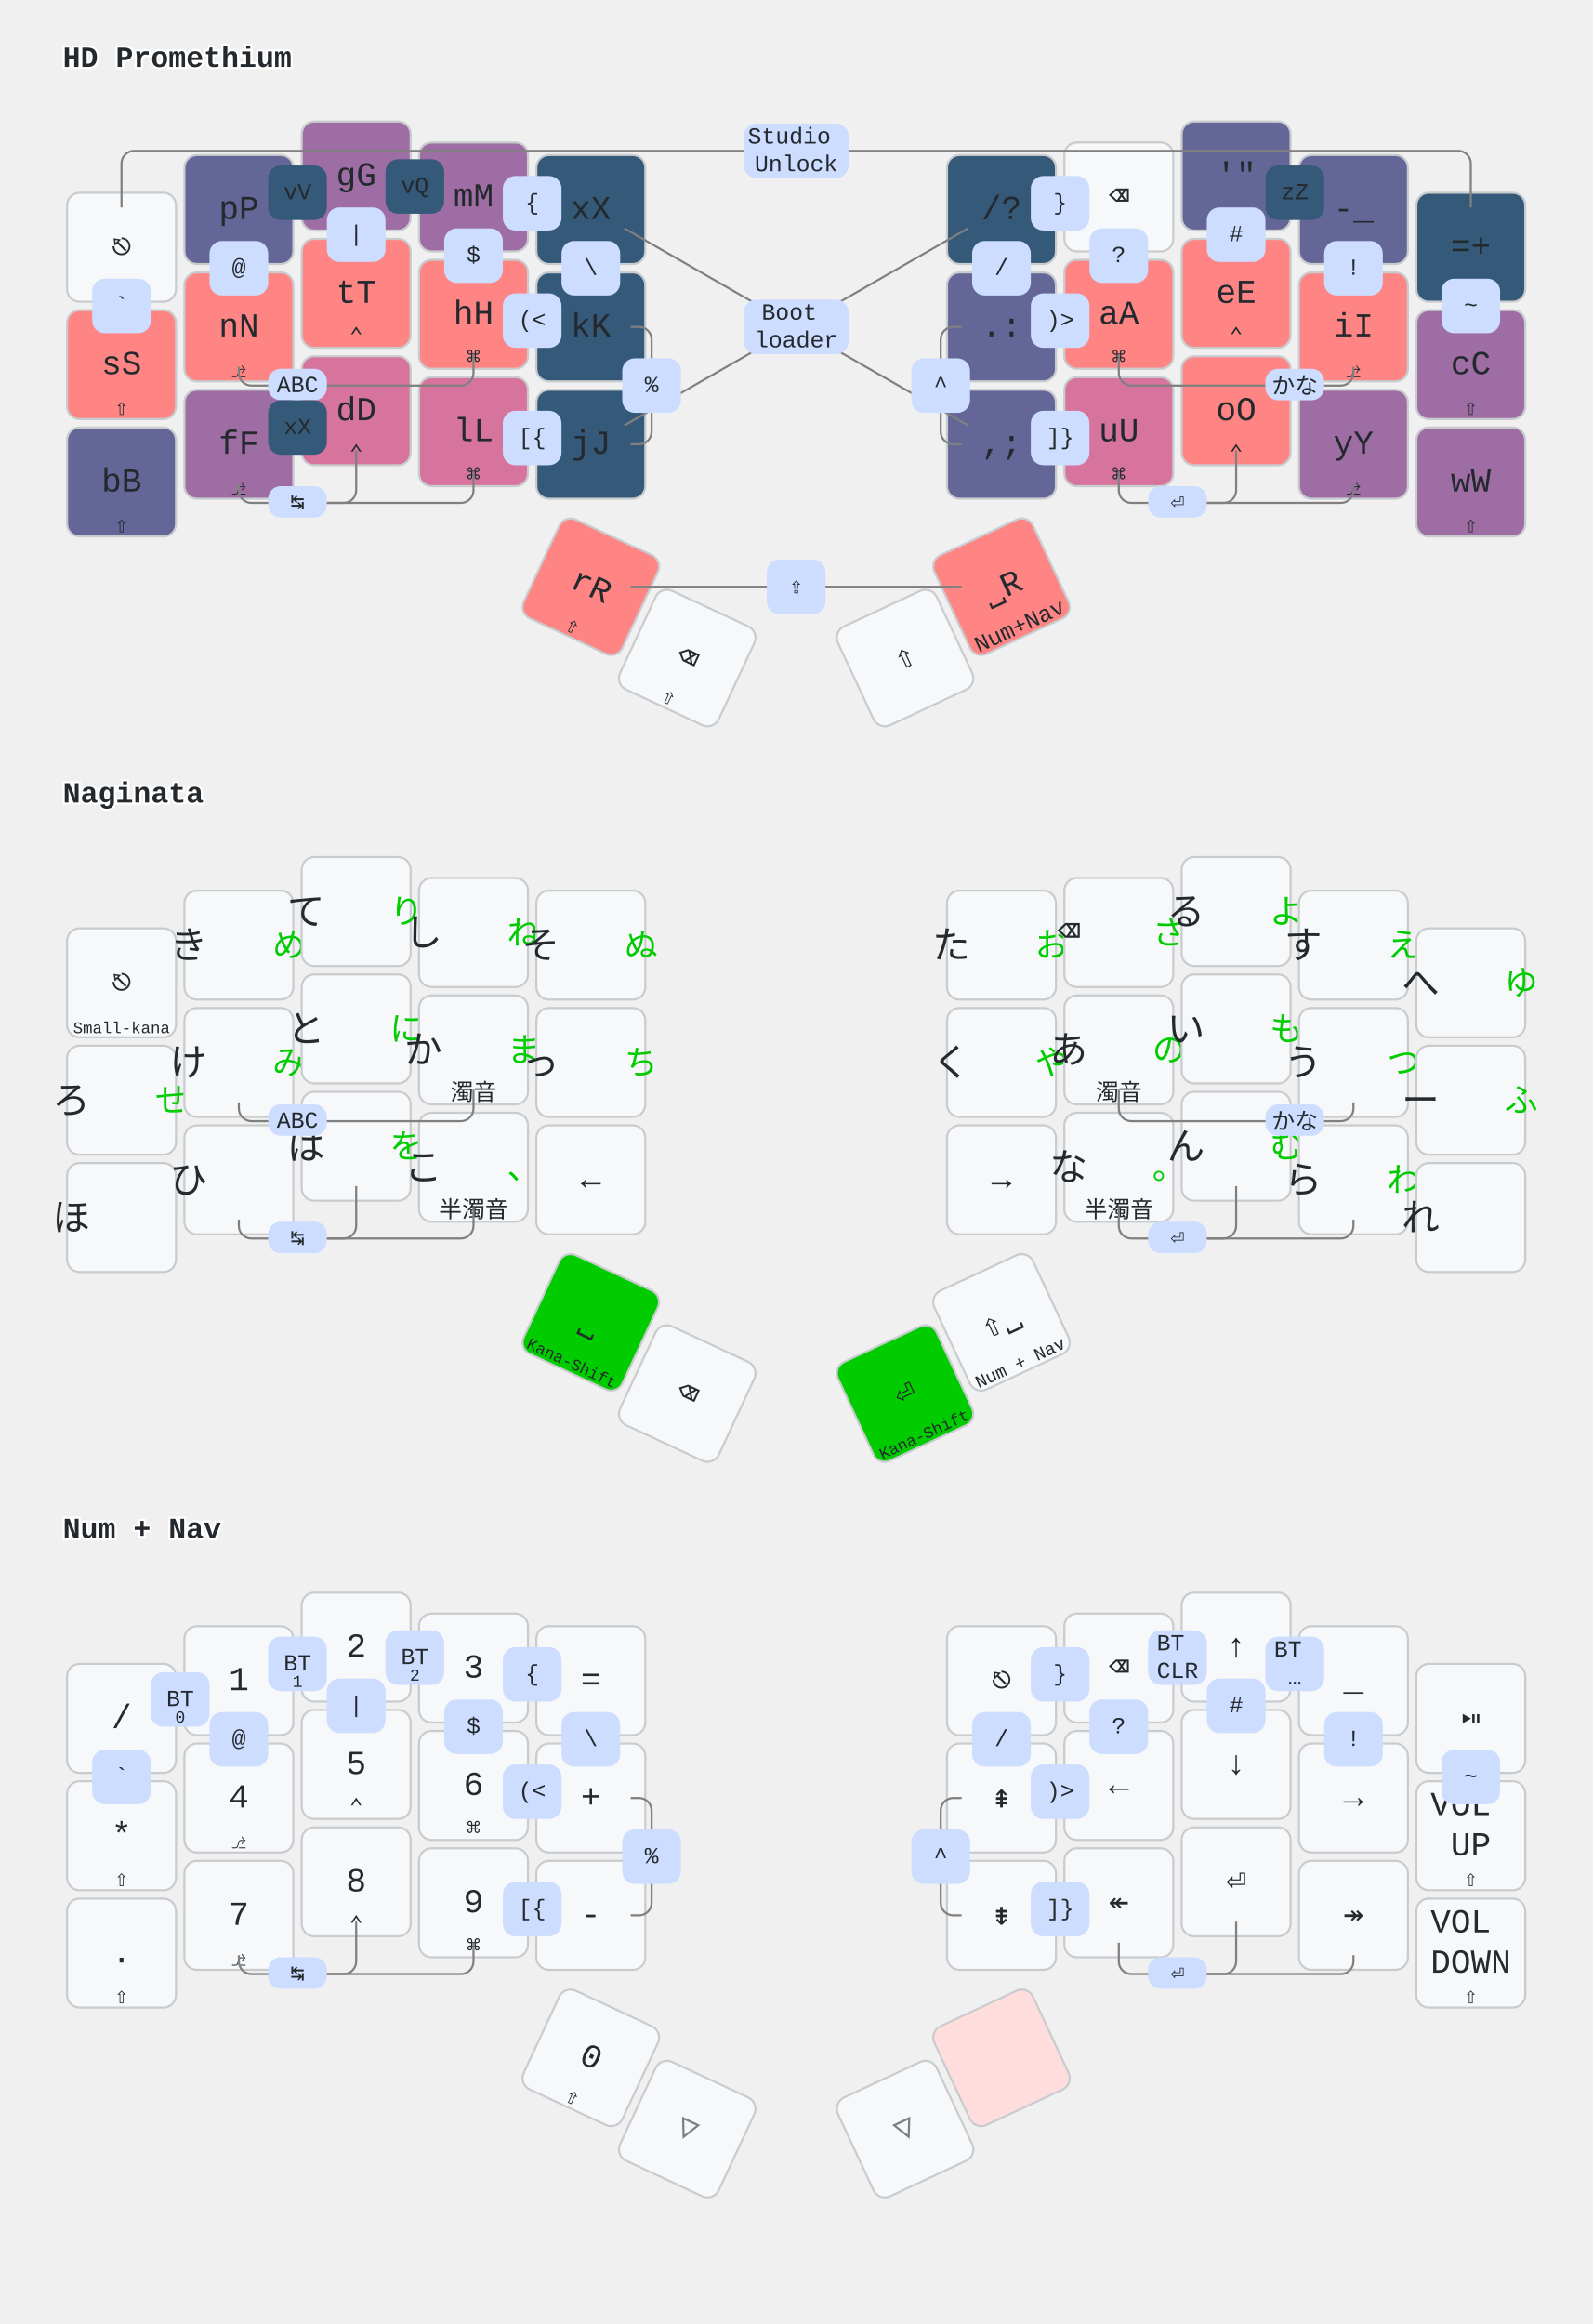
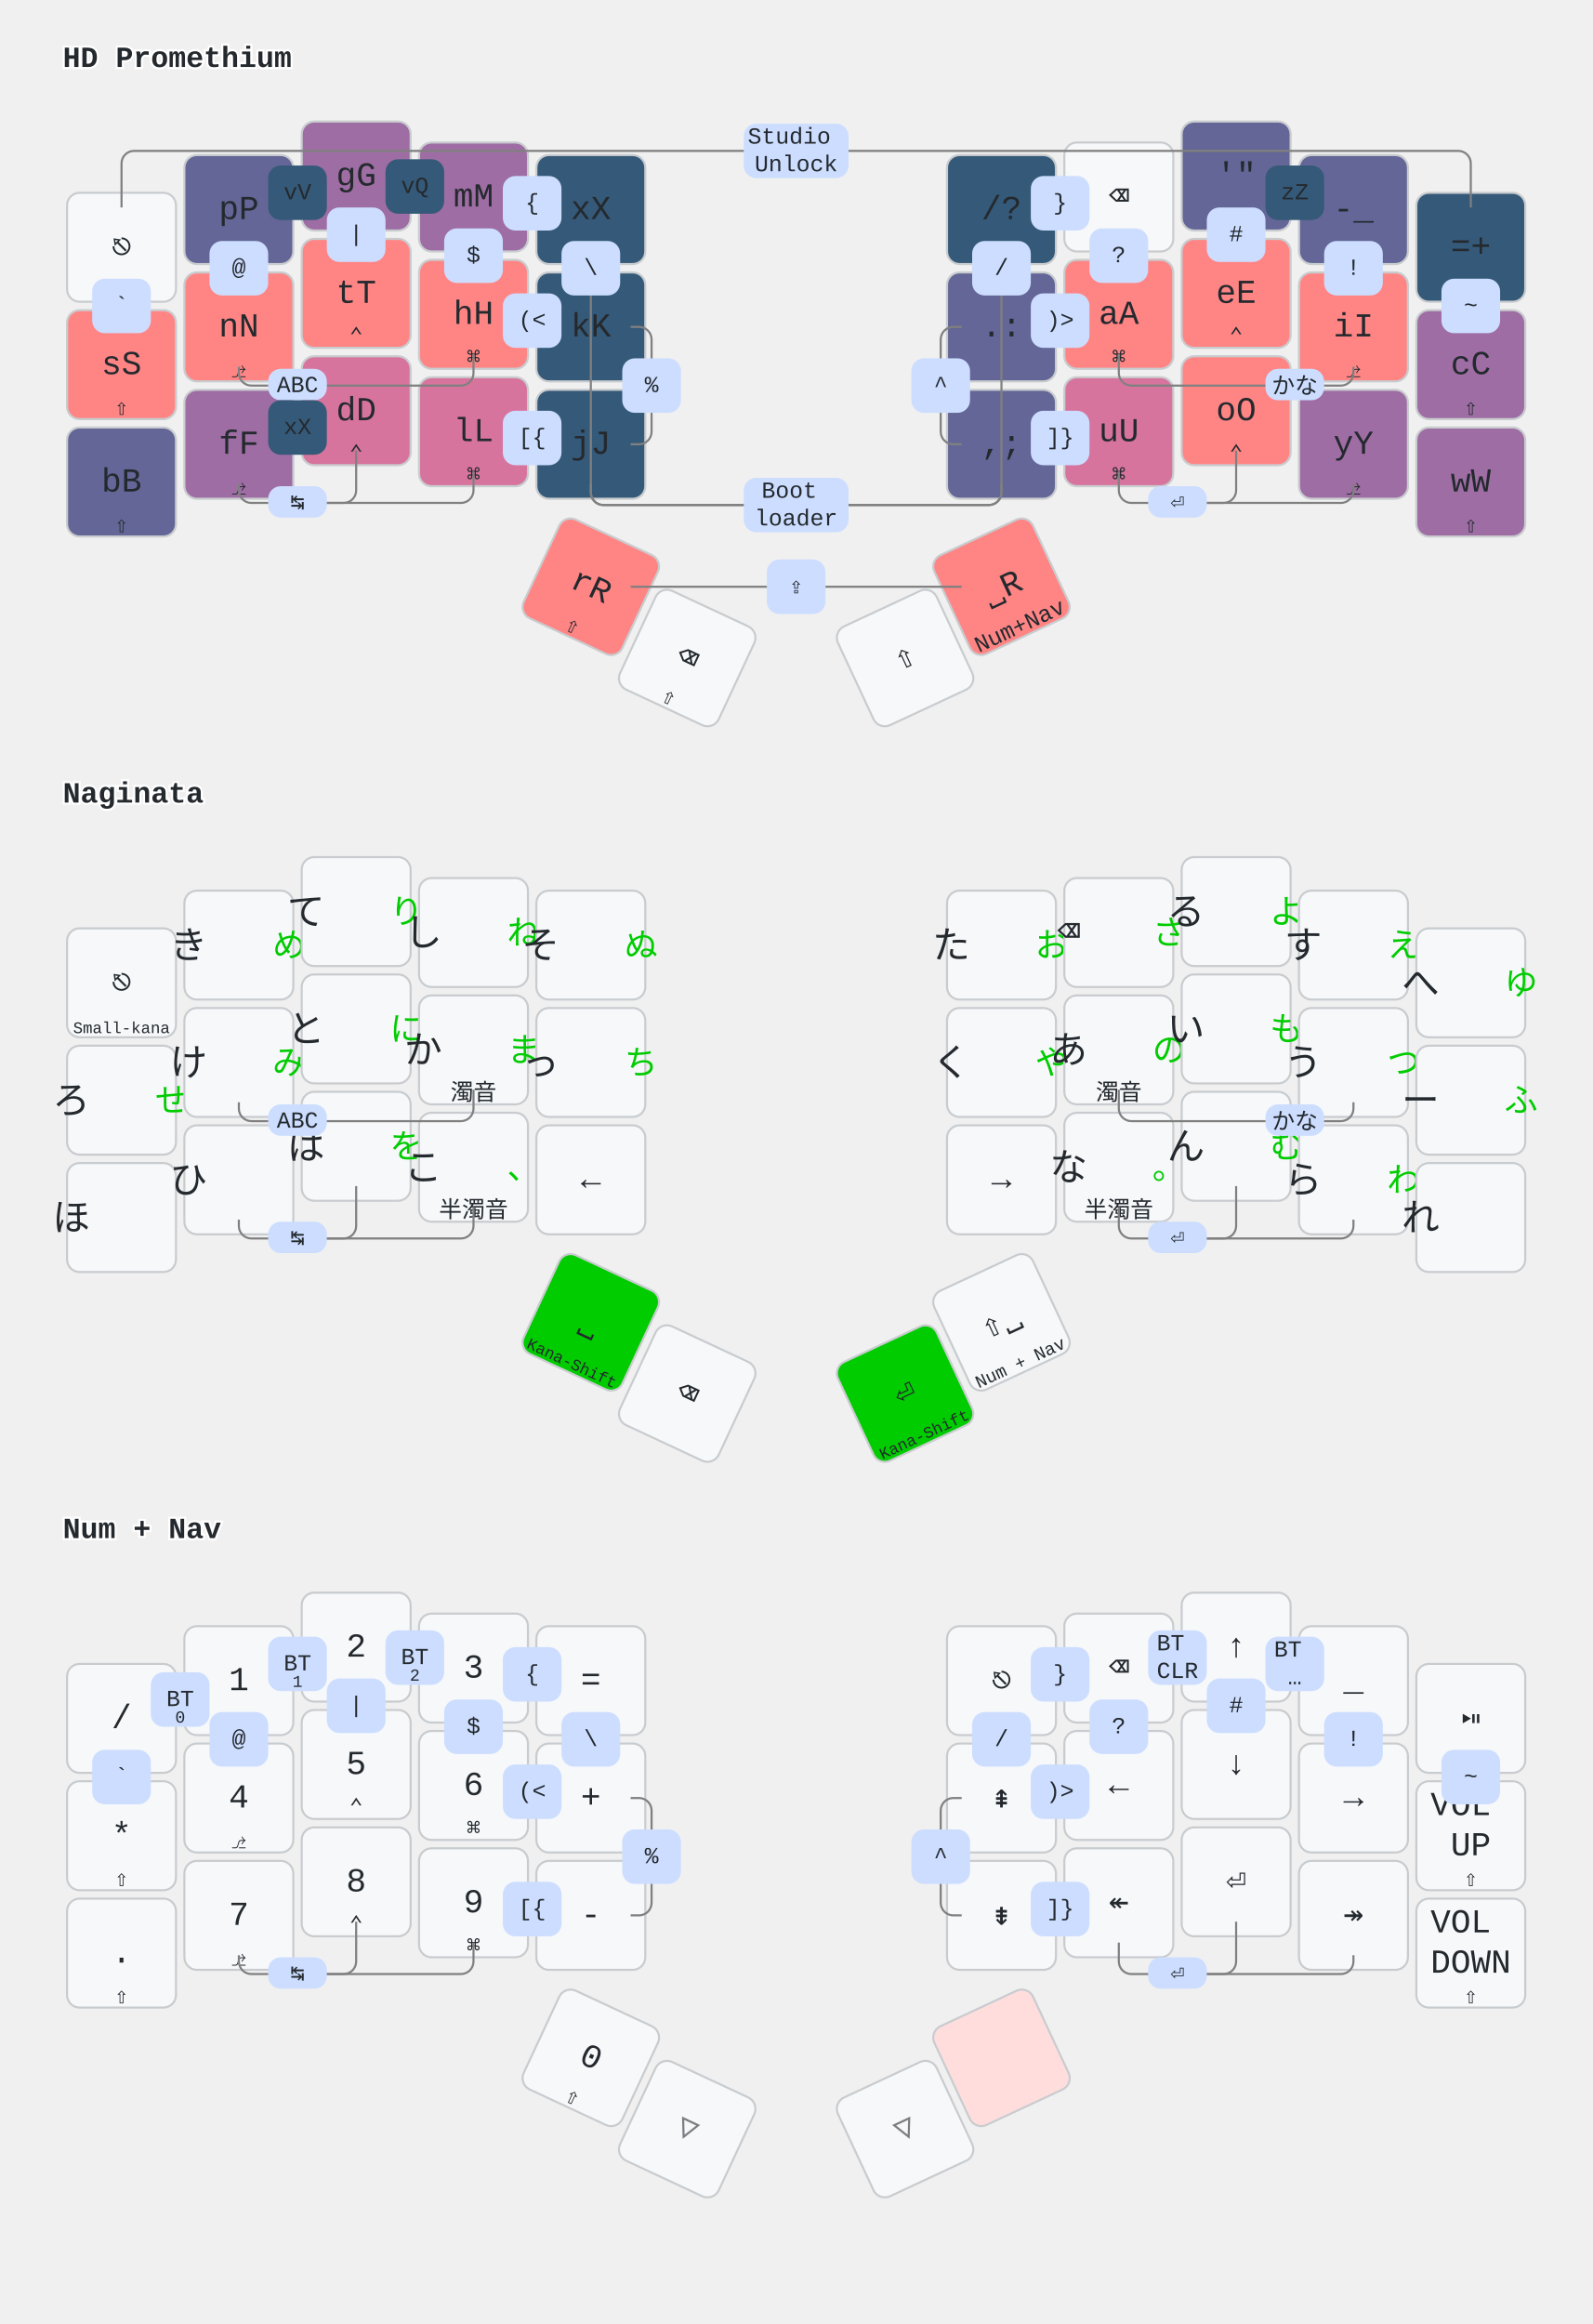
<svg xmlns="http://www.w3.org/2000/svg" width="760" height="1109" viewBox="0 0 760 1109" class="keymap">
  <style>/* inherit to force styles through use tags*/
svg path {
    fill: inherit;
}
/* font and background color specifications */
svg.keymap {
    font-family: SFMono-Regular,Consolas,Liberation Mono,Menlo,monospace;
    font-size: 14px;
    font-kerning: normal;
    text-rendering: optimizeLegibility;
    fill: #24292e;
}

/* default key styling */
rect.key {
    fill: #f6f8fa;
    stroke: #c9cccf;
    stroke-width: 1;
}

/* color accent for combo boxes */
rect.combo {
    fill: #cdf;
}

/* color accent for held keys */
rect.held, rect.combo.held {
    fill: #fdd;
}

/* color accent for ghost (optional) keys */
rect.ghost, rect.combo.ghost {
    stroke-dasharray: 4, 4;
    stroke-width: 2;
}

text {
    text-anchor: middle;
    dominant-baseline: middle;
}

/* styling for layer labels */
text.label {
    font-weight: bold;
    text-anchor: start;
    stroke: white;
    stroke-width: 2;
    paint-order: stroke;
}

text.tap {
    font-size: 16px;
}

/* styling for combo tap, and key hold/shifted label text */
text.combo, text.hold, text.shifted {
    font-size: 11px;
}

text.hold {
    text-anchor: middle;
    dominant-baseline: auto;
}

text.shifted {
    text-anchor: middle;
    dominant-baseline: hanging;
}

/* styling for hold/shifted label text in combo box */
text.combo.hold, text.combo.shifted {
    font-size: 8px;
}

/* lighter symbol for transparent keys */
text.trans {
    fill: #7b7e81;
}

/* styling for combo dendrons */
path.combo {
    stroke-width: 1;
    stroke: gray;
    fill: none;
}

/* Start Tabler Icons Cleanup */
/* cannot use height/width with glyphs */
.icon-tabler &gt; path {
    fill: inherit;
    stroke: inherit;
}
/* hide tabler's default box */
.icon-tabler &gt; path[stroke="none"][fill="none"] {
    visibility: collapse;
}

rect.low {
    fill: #355978;
}
rect.medium-low {
    fill: #636696;
}
rect.medium {
    fill: #9E6DA4;
}
rect.medium-high {
    fill: #D7749D;
}
rect.high {
    fill: #FF8585;
}

/* green styling for Naginata kana-shift */
rect.kshift {
    fill: #00CC00;
}
text.left {
    font-size: 18px;
    translate: 16px 7px;
}
text.right {
    fill: #00CC00;
    font-size: 16px;
    translate: -16px -10px;
}
</style>
  <g transform="translate(30, 0)" class="layer-HD Promethium">
    <text x="0" y="28" class="label" id="HD-Promethium">HD Promethium</text>
    <g transform="translate(0, 56)">
      <g transform="translate(28, 62)" class="key keypos-0">
        <rect rx="6" ry="6" x="-26" y="-26" width="52" height="52" class="key" />
        <text x="0" y="0" class="key tap">⎋</text>
      </g>
      <g transform="translate(84, 44)" class="key medium-low keypos-1">
        <rect rx="6" ry="6" x="-26" y="-26" width="52" height="52" class="key medium-low" />
        <text x="0" y="0" class="key medium-low tap">pP</text>
      </g>
      <g transform="translate(140, 28)" class="key medium keypos-2">
        <rect rx="6" ry="6" x="-26" y="-26" width="52" height="52" class="key medium" />
        <text x="0" y="0" class="key medium tap">gG</text>
      </g>
      <g transform="translate(196, 38)" class="key medium keypos-3">
        <rect rx="6" ry="6" x="-26" y="-26" width="52" height="52" class="key medium" />
        <text x="0" y="0" class="key medium tap">mM</text>
      </g>
      <g transform="translate(252, 44)" class="key low keypos-4">
        <rect rx="6" ry="6" x="-26" y="-26" width="52" height="52" class="key low" />
        <text x="0" y="0" class="key low tap">xX</text>
      </g>
      <g transform="translate(448, 44)" class="key low keypos-5">
        <rect rx="6" ry="6" x="-26" y="-26" width="52" height="52" class="key low" />
        <text x="0" y="0" class="key low tap">/?</text>
      </g>
      <g transform="translate(504, 38)" class="key keypos-6">
        <rect rx="6" ry="6" x="-26" y="-26" width="52" height="52" class="key" />
        <text x="0" y="0" class="key tap">⌫</text>
      </g>
      <g transform="translate(560, 28)" class="key medium-low keypos-7">
        <rect rx="6" ry="6" x="-26" y="-26" width="52" height="52" class="key medium-low" />
        <text x="0" y="0" class="key medium-low tap">'"</text>
      </g>
      <g transform="translate(616, 44)" class="key medium-low keypos-8">
        <rect rx="6" ry="6" x="-26" y="-26" width="52" height="52" class="key medium-low" />
        <text x="0" y="0" class="key medium-low tap">-_</text>
      </g>
      <g transform="translate(672, 62)" class="key low keypos-9">
        <rect rx="6" ry="6" x="-26" y="-26" width="52" height="52" class="key low" />
        <text x="0" y="0" class="key low tap">=+</text>
      </g>
      <g transform="translate(28, 118)" class="key high keypos-10">
        <rect rx="6" ry="6" x="-26" y="-26" width="52" height="52" class="key high" />
        <text x="0" y="0" class="key high tap">sS</text>
        <text x="0" y="24" class="key high hold">⇧</text>
      </g>
      <g transform="translate(84, 100)" class="key high keypos-11">
        <rect rx="6" ry="6" x="-26" y="-26" width="52" height="52" class="key high" />
        <text x="0" y="0" class="key high tap">nN</text>
        <text x="0" y="24" class="key high hold">⎇</text>
      </g>
      <g transform="translate(140, 84)" class="key high keypos-12">
        <rect rx="6" ry="6" x="-26" y="-26" width="52" height="52" class="key high" />
        <text x="0" y="0" class="key high tap">tT</text>
        <text x="0" y="24" class="key high hold">⌃</text>
      </g>
      <g transform="translate(196, 94)" class="key high keypos-13">
        <rect rx="6" ry="6" x="-26" y="-26" width="52" height="52" class="key high" />
        <text x="0" y="0" class="key high tap">hH</text>
        <text x="0" y="24" class="key high hold">⌘</text>
      </g>
      <g transform="translate(252, 100)" class="key low keypos-14">
        <rect rx="6" ry="6" x="-26" y="-26" width="52" height="52" class="key low" />
        <text x="0" y="0" class="key low tap">kK</text>
      </g>
      <g transform="translate(448, 100)" class="key medium-low keypos-15">
        <rect rx="6" ry="6" x="-26" y="-26" width="52" height="52" class="key medium-low" />
        <text x="0" y="0" class="key medium-low tap">.:</text>
      </g>
      <g transform="translate(504, 94)" class="key high keypos-16">
        <rect rx="6" ry="6" x="-26" y="-26" width="52" height="52" class="key high" />
        <text x="0" y="0" class="key high tap">aA</text>
        <text x="0" y="24" class="key high hold">⌘</text>
      </g>
      <g transform="translate(560, 84)" class="key high keypos-17">
        <rect rx="6" ry="6" x="-26" y="-26" width="52" height="52" class="key high" />
        <text x="0" y="0" class="key high tap">eE</text>
        <text x="0" y="24" class="key high hold">⌃</text>
      </g>
      <g transform="translate(616, 100)" class="key high keypos-18">
        <rect rx="6" ry="6" x="-26" y="-26" width="52" height="52" class="key high" />
        <text x="0" y="0" class="key high tap">iI</text>
        <text x="0" y="24" class="key high hold">⎇</text>
      </g>
      <g transform="translate(672, 118)" class="key medium keypos-19">
        <rect rx="6" ry="6" x="-26" y="-26" width="52" height="52" class="key medium" />
        <text x="0" y="0" class="key medium tap">cC</text>
        <text x="0" y="24" class="key medium hold">⇧</text>
      </g>
      <g transform="translate(28, 174)" class="key medium-low keypos-20">
        <rect rx="6" ry="6" x="-26" y="-26" width="52" height="52" class="key medium-low" />
        <text x="0" y="0" class="key medium-low tap">bB</text>
        <text x="0" y="24" class="key medium-low hold">⇧</text>
      </g>
      <g transform="translate(84, 156)" class="key medium keypos-21">
        <rect rx="6" ry="6" x="-26" y="-26" width="52" height="52" class="key medium" />
        <text x="0" y="0" class="key medium tap">fF</text>
        <text x="0" y="24" class="key medium hold">⎇</text>
      </g>
      <g transform="translate(140, 140)" class="key medium-high keypos-22">
        <rect rx="6" ry="6" x="-26" y="-26" width="52" height="52" class="key medium-high" />
        <text x="0" y="0" class="key medium-high tap">dD</text>
        <text x="0" y="24" class="key medium-high hold">⌃</text>
      </g>
      <g transform="translate(196, 150)" class="key medium-high keypos-23">
        <rect rx="6" ry="6" x="-26" y="-26" width="52" height="52" class="key medium-high" />
        <text x="0" y="0" class="key medium-high tap">lL</text>
        <text x="0" y="24" class="key medium-high hold">⌘</text>
      </g>
      <g transform="translate(252, 156)" class="key low keypos-24">
        <rect rx="6" ry="6" x="-26" y="-26" width="52" height="52" class="key low" />
        <text x="0" y="0" class="key low tap">jJ</text>
      </g>
      <g transform="translate(448, 156)" class="key medium-low keypos-25">
        <rect rx="6" ry="6" x="-26" y="-26" width="52" height="52" class="key medium-low" />
        <text x="0" y="0" class="key medium-low tap">,;</text>
      </g>
      <g transform="translate(504, 150)" class="key medium-high keypos-26">
        <rect rx="6" ry="6" x="-26" y="-26" width="52" height="52" class="key medium-high" />
        <text x="0" y="0" class="key medium-high tap">uU</text>
        <text x="0" y="24" class="key medium-high hold">⌘</text>
      </g>
      <g transform="translate(560, 140)" class="key high keypos-27">
        <rect rx="6" ry="6" x="-26" y="-26" width="52" height="52" class="key high" />
        <text x="0" y="0" class="key high tap">oO</text>
        <text x="0" y="24" class="key high hold">⌃</text>
      </g>
      <g transform="translate(616, 156)" class="key medium keypos-28">
        <rect rx="6" ry="6" x="-26" y="-26" width="52" height="52" class="key medium" />
        <text x="0" y="0" class="key medium tap">yY</text>
        <text x="0" y="24" class="key medium hold">⎇</text>
      </g>
      <g transform="translate(672, 174)" class="key medium keypos-29">
        <rect rx="6" ry="6" x="-26" y="-26" width="52" height="52" class="key medium" />
        <text x="0" y="0" class="key medium tap">wW</text>
        <text x="0" y="24" class="key medium hold">⇧</text>
      </g>
      <g transform="translate(252, 224) rotate(25.0)" class="key high keypos-30">
        <rect rx="6" ry="6" x="-26" y="-26" width="52" height="52" class="key high" />
        <text x="0" y="0" class="key high tap">rR</text>
        <text x="0" y="24" class="key high hold">⇧</text>
      </g>
      <g transform="translate(298, 258) rotate(25.0)" class="key keypos-31">
        <rect rx="6" ry="6" x="-26" y="-26" width="52" height="52" class="key" />
        <text x="0" y="0" class="key tap">⌫</text>
        <text x="0" y="24" class="key hold">⇧</text>
      </g>
      <g transform="translate(402, 258) rotate(-25.0)" class="key keypos-32">
        <rect rx="6" ry="6" x="-26" y="-26" width="52" height="52" class="key" />
        <text x="0" y="0" class="key tap">⇧</text>
      </g>
      <g transform="translate(448, 224) rotate(-25.0)" class="key high keypos-33">
        <rect rx="6" ry="6" x="-26" y="-26" width="52" height="52" class="key high" />
        <text x="0" y="0" class="key high tap">⎵R</text>
        <text x="0" y="24" class="key high hold">Num+Nav</text>
      </g>
      <g class="combo combopos-0">
        <path d="M350,16 h-316 a6.0,6.0 0 0 0 -6.0,6.0 v21" class="combo" />
        <path d="M350,16 h316 a6.0,6.0 0 0 1 6.0,6.0 v21" class="combo" />
        <rect rx="6" ry="6" x="325" y="3" width="50" height="26" class="combo" />
        <text x="350" y="16" class="combo tap">
          <tspan x="350" dy="-0.6em">Studio</tspan>
          <tspan x="350" dy="1.2em">Unlock</tspan>
        </text>
      </g>
      <g class="combo combopos-1">
-         <path d="M350,100 l-82,-47" class="combo" />
-         <path d="M350,100 l82,-47" class="combo" />
-         <path d="M350,100 l-82,47" class="combo" />
-         <path d="M350,100 l82,47" class="combo" />
-         <rect rx="6" ry="6" x="325" y="87" width="50" height="26" class="combo" />
-         <text x="350" y="100" class="combo tap">
+         <path d="M350,185 h-92 a6.0,6.0 0 0 1 -6.0,-6.0 v-116" class="combo" />
+         <path d="M350,185 h92 a6.0,6.0 0 0 0 6.0,-6.0 v-116" class="combo" />
+         <path d="M350,185 h-92 a6.0,6.0 0 0 1 -6.0,-6.0 v-4" class="combo" />
+         <path d="M350,185 h92 a6.0,6.0 0 0 0 6.0,-6.0 v-4" class="combo" />
+         <rect rx="6" ry="6" x="325" y="172" width="50" height="26" class="combo" />
+         <text x="350" y="185" class="combo tap">
          <tspan x="350" dy="-0.6em">Boot</tspan>
          <tspan x="350" dy="1.2em">loader</tspan>
        </text>
      </g>
      <g class="combo combopos-2">
        <path d="M588,128 h-78 a6.0,6.0 0 0 1 -6.0,-6.0 v-9" class="combo" />
        <path d="M588,128 h22 a6.0,6.0 0 0 0 6.0,-6.0 v-3" class="combo" />
        <rect rx="6" ry="6" x="574" y="120" width="28" height="15" class="combo" />
        <text x="588" y="128" class="combo tap">かな</text>
      </g>
      <g class="combo combopos-3">
        <path d="M112,128 h78 a6.0,6.0 0 0 0 6.0,-6.0 v-9" class="combo" />
        <path d="M112,128 h-22 a6.0,6.0 0 0 1 -6.0,-6.0 v-3" class="combo" />
        <rect rx="6" ry="6" x="98" y="120" width="28" height="15" class="combo" />
        <text x="112" y="128" class="combo tap">ABC</text>
      </g>
      <g class="combo combopos-6">
        <path d="M112,184 h78 a6.0,6.0 0 0 0 6.0,-6.0 v-9" class="combo" />
        <path d="M112,184 h22 a6.0,6.0 0 0 0 6.0,-6.0 v-19" class="combo" />
        <path d="M112,184 h-22 a6.0,6.0 0 0 1 -6.0,-6.0 v-3" class="combo" />
        <rect rx="6" ry="6" x="98" y="176" width="28" height="15" class="combo" />
        <text x="112" y="184" class="combo tap">↹</text>
      </g>
      <g class="combo combopos-7">
        <path d="M532,184 h-22 a6.0,6.0 0 0 1 -6.0,-6.0 v-9" class="combo" />
        <path d="M532,184 h22 a6.0,6.0 0 0 0 6.0,-6.0 v-19" class="combo" />
        <path d="M532,184 h78 a6.0,6.0 0 0 0 6.0,-6.0 v-3" class="combo" />
        <rect rx="6" ry="6" x="518" y="176" width="28" height="15" class="combo" />
        <text x="532" y="184" class="combo tap">⏎</text>
      </g>
      <g class="combo low combopos-8">
        <rect rx="6" ry="6" x="154" y="20" width="28" height="26" class="combo low" />
        <text x="168" y="33" class="combo low tap">vQ</text>
      </g>
      <g class="combo low combopos-9">
        <rect rx="6" ry="6" x="574" y="23" width="28" height="26" class="combo low" />
        <text x="588" y="36" class="combo low tap">zZ</text>
      </g>
      <g class="combo low combopos-10">
        <rect rx="6" ry="6" x="98" y="23" width="28" height="26" class="combo low" />
        <text x="112" y="36" class="combo low tap">vV</text>
      </g>
      <g class="combo low combopos-11">
        <rect rx="6" ry="6" x="98" y="135" width="28" height="26" class="combo low" />
        <text x="112" y="148" class="combo low tap">xX</text>
      </g>
      <g class="combo combopos-12">
        <path d="M350,224 l-79,0" class="combo" />
        <path d="M350,224 l79,0" class="combo" />
        <rect rx="6" ry="6" x="336" y="211" width="28" height="26" class="combo" />
        <text x="350" y="224" class="combo tap">⇪</text>
      </g>
      <g class="combo combopos-13">
        <rect rx="6" ry="6" x="14" y="77" width="28" height="26" class="combo" />
        <text x="28" y="90" class="combo tap">`</text>
      </g>
      <g class="combo combopos-14">
        <rect rx="6" ry="6" x="70" y="59" width="28" height="26" class="combo" />
        <text x="84" y="72" class="combo tap">@</text>
      </g>
      <g class="combo combopos-15">
        <rect rx="6" ry="6" x="126" y="43" width="28" height="26" class="combo" />
        <text x="140" y="56" class="combo tap">|</text>
      </g>
      <g class="combo combopos-16">
        <rect rx="6" ry="6" x="182" y="53" width="28" height="26" class="combo" />
        <text x="196" y="66" class="combo tap">$</text>
      </g>
      <g class="combo combopos-17">
        <rect rx="6" ry="6" x="238" y="59" width="28" height="26" class="combo" />
        <text x="252" y="72" class="combo tap">\</text>
      </g>
      <g class="combo combopos-18">
        <path d="M281,128 v-22 a6.0,6.0 0 0 0 -6.0,-6.0 h-4" class="combo" />
        <path d="M281,128 v22 a6.0,6.0 0 0 1 -6.0,6.0 h-4" class="combo" />
        <rect rx="6" ry="6" x="267" y="115" width="28" height="26" class="combo" />
        <text x="281" y="128" class="combo tap">%</text>
      </g>
      <g class="combo combopos-19">
        <path d="M419,128 v-22 a6.0,6.0 0 0 1 6.0,-6.0 h4" class="combo" />
        <path d="M419,128 v22 a6.0,6.0 0 0 0 6.0,6.0 h4" class="combo" />
        <rect rx="6" ry="6" x="405" y="115" width="28" height="26" class="combo" />
        <text x="419" y="128" class="combo tap">^</text>
      </g>
      <g class="combo combopos-20">
        <rect rx="6" ry="6" x="434" y="59" width="28" height="26" class="combo" />
        <text x="448" y="72" class="combo tap">/</text>
      </g>
      <g class="combo combopos-21">
        <rect rx="6" ry="6" x="490" y="53" width="28" height="26" class="combo" />
        <text x="504" y="66" class="combo tap">?</text>
      </g>
      <g class="combo combopos-22">
        <rect rx="6" ry="6" x="546" y="43" width="28" height="26" class="combo" />
        <text x="560" y="56" class="combo tap">#</text>
      </g>
      <g class="combo combopos-23">
        <rect rx="6" ry="6" x="602" y="59" width="28" height="26" class="combo" />
        <text x="616" y="72" class="combo tap">!</text>
      </g>
      <g class="combo combopos-24">
        <rect rx="6" ry="6" x="658" y="77" width="28" height="26" class="combo" />
        <text x="672" y="90" class="combo tap">~</text>
      </g>
      <g class="combo combopos-25">
        <rect rx="6" ry="6" x="210" y="28" width="28" height="26" class="combo" />
        <text x="224" y="41" class="combo tap">{</text>
      </g>
      <g class="combo combopos-26">
        <rect rx="6" ry="6" x="462" y="28" width="28" height="26" class="combo" />
        <text x="476" y="41" class="combo tap">}</text>
      </g>
      <g class="combo combopos-27">
        <rect rx="6" ry="6" x="210" y="84" width="28" height="26" class="combo" />
        <text x="224" y="97" class="combo tap">(&lt;</text>
      </g>
      <g class="combo combopos-28">
        <rect rx="6" ry="6" x="462" y="84" width="28" height="26" class="combo" />
        <text x="476" y="97" class="combo tap">)&gt;</text>
      </g>
      <g class="combo combopos-29">
        <rect rx="6" ry="6" x="210" y="140" width="28" height="26" class="combo" />
        <text x="224" y="153" class="combo tap">[{</text>
      </g>
      <g class="combo combopos-30">
        <rect rx="6" ry="6" x="462" y="140" width="28" height="26" class="combo" />
        <text x="476" y="153" class="combo tap">]}</text>
      </g>
    </g>
  </g>
  <g transform="translate(30, 351)" class="layer-Naginata">
    <text x="0" y="28" class="label" id="Naginata">Naginata</text>
    <g transform="translate(0, 56)">
      <g transform="translate(28, 62)" class="key keypos-0">
        <rect rx="6" ry="6" x="-26" y="-26" width="52" height="52" class="key" />
        <text x="0" y="0" class="key tap">⎋</text>
        <text x="0" y="24" class="key hold">
          <tspan style="font-size: 70%">Small-kana</tspan>
        </text>
      </g>
      <g transform="translate(84, 44)" class="key keypos-1">
        <rect rx="6" ry="6" x="-26" y="-26" width="52" height="52" class="key" />
        <text x="-24" y="0" class="key left">き</text>
        <text x="24" y="0" class="key right">め</text>
      </g>
      <g transform="translate(140, 28)" class="key keypos-2">
        <rect rx="6" ry="6" x="-26" y="-26" width="52" height="52" class="key" />
        <text x="-24" y="0" class="key left">て</text>
        <text x="24" y="0" class="key right">り</text>
      </g>
      <g transform="translate(196, 38)" class="key keypos-3">
        <rect rx="6" ry="6" x="-26" y="-26" width="52" height="52" class="key" />
        <text x="-24" y="0" class="key left">し</text>
        <text x="24" y="0" class="key right">ね</text>
      </g>
      <g transform="translate(252, 44)" class="key keypos-4">
        <rect rx="6" ry="6" x="-26" y="-26" width="52" height="52" class="key" />
        <text x="-24" y="0" class="key left">そ</text>
        <text x="24" y="0" class="key right">ぬ</text>
      </g>
      <g transform="translate(448, 44)" class="key keypos-5">
        <rect rx="6" ry="6" x="-26" y="-26" width="52" height="52" class="key" />
        <text x="-24" y="0" class="key left">た</text>
        <text x="24" y="0" class="key right">お</text>
      </g>
      <g transform="translate(504, 38)" class="key keypos-6">
        <rect rx="6" ry="6" x="-26" y="-26" width="52" height="52" class="key" />
        <text x="-24" y="0" class="key left">⌫</text>
        <text x="24" y="0" class="key right">さ</text>
      </g>
      <g transform="translate(560, 28)" class="key keypos-7">
        <rect rx="6" ry="6" x="-26" y="-26" width="52" height="52" class="key" />
        <text x="-24" y="0" class="key left">る</text>
        <text x="24" y="0" class="key right">よ</text>
      </g>
      <g transform="translate(616, 44)" class="key keypos-8">
        <rect rx="6" ry="6" x="-26" y="-26" width="52" height="52" class="key" />
        <text x="-24" y="0" class="key left">す</text>
        <text x="24" y="0" class="key right">え</text>
      </g>
      <g transform="translate(672, 62)" class="key keypos-9">
        <rect rx="6" ry="6" x="-26" y="-26" width="52" height="52" class="key" />
        <text x="-24" y="0" class="key left">へ</text>
        <text x="24" y="0" class="key right">ゆ</text>
      </g>
      <g transform="translate(28, 118)" class="key keypos-10">
        <rect rx="6" ry="6" x="-26" y="-26" width="52" height="52" class="key" />
        <text x="-24" y="0" class="key left">ろ</text>
        <text x="24" y="0" class="key right">せ</text>
      </g>
      <g transform="translate(84, 100)" class="key keypos-11">
        <rect rx="6" ry="6" x="-26" y="-26" width="52" height="52" class="key" />
        <text x="-24" y="0" class="key left">け</text>
        <text x="24" y="0" class="key right">み</text>
      </g>
      <g transform="translate(140, 84)" class="key keypos-12">
        <rect rx="6" ry="6" x="-26" y="-26" width="52" height="52" class="key" />
        <text x="-24" y="0" class="key left">と</text>
        <text x="24" y="0" class="key right">に</text>
      </g>
      <g transform="translate(196, 94)" class="key keypos-13">
        <rect rx="6" ry="6" x="-26" y="-26" width="52" height="52" class="key" />
        <text x="0" y="24" class="key hold">濁音</text>
        <text x="-24" y="0" class="key left">か</text>
        <text x="24" y="0" class="key right">ま</text>
      </g>
      <g transform="translate(252, 100)" class="key keypos-14">
        <rect rx="6" ry="6" x="-26" y="-26" width="52" height="52" class="key" />
        <text x="-24" y="0" class="key left">っ</text>
        <text x="24" y="0" class="key right">ち</text>
      </g>
      <g transform="translate(448, 100)" class="key keypos-15">
        <rect rx="6" ry="6" x="-26" y="-26" width="52" height="52" class="key" />
        <text x="-24" y="0" class="key left">く</text>
        <text x="24" y="0" class="key right">や</text>
      </g>
      <g transform="translate(504, 94)" class="key keypos-16">
        <rect rx="6" ry="6" x="-26" y="-26" width="52" height="52" class="key" />
        <text x="0" y="24" class="key hold">濁音</text>
        <text x="-24" y="0" class="key left">あ</text>
        <text x="24" y="0" class="key right">の</text>
      </g>
      <g transform="translate(560, 84)" class="key keypos-17">
        <rect rx="6" ry="6" x="-26" y="-26" width="52" height="52" class="key" />
        <text x="-24" y="0" class="key left">い</text>
        <text x="24" y="0" class="key right">も</text>
      </g>
      <g transform="translate(616, 100)" class="key keypos-18">
        <rect rx="6" ry="6" x="-26" y="-26" width="52" height="52" class="key" />
        <text x="-24" y="0" class="key left">う</text>
        <text x="24" y="0" class="key right">つ</text>
      </g>
      <g transform="translate(672, 118)" class="key keypos-19">
        <rect rx="6" ry="6" x="-26" y="-26" width="52" height="52" class="key" />
        <text x="-24" y="0" class="key left">ー</text>
        <text x="24" y="0" class="key right">ふ</text>
      </g>
      <g transform="translate(28, 174)" class="key keypos-20">
        <rect rx="6" ry="6" x="-26" y="-26" width="52" height="52" class="key" />
        <text x="-24" y="0" class="key left">ほ</text>
      </g>
      <g transform="translate(84, 156)" class="key keypos-21">
        <rect rx="6" ry="6" x="-26" y="-26" width="52" height="52" class="key" />
        <text x="-24" y="0" class="key left">ひ</text>
      </g>
      <g transform="translate(140, 140)" class="key keypos-22">
        <rect rx="6" ry="6" x="-26" y="-26" width="52" height="52" class="key" />
        <text x="-24" y="0" class="key left">は</text>
        <text x="24" y="0" class="key right">を</text>
      </g>
      <g transform="translate(196, 150)" class="key keypos-23">
        <rect rx="6" ry="6" x="-26" y="-26" width="52" height="52" class="key" />
        <text x="0" y="24" class="key hold">半濁音</text>
        <text x="-24" y="0" class="key left">こ</text>
        <text x="24" y="0" class="key right">、</text>
      </g>
      <g transform="translate(252, 156)" class="key keypos-24">
        <rect rx="6" ry="6" x="-26" y="-26" width="52" height="52" class="key" />
        <text x="0" y="0" class="key tap">←</text>
      </g>
      <g transform="translate(448, 156)" class="key keypos-25">
        <rect rx="6" ry="6" x="-26" y="-26" width="52" height="52" class="key" />
        <text x="0" y="0" class="key tap">→</text>
      </g>
      <g transform="translate(504, 150)" class="key keypos-26">
        <rect rx="6" ry="6" x="-26" y="-26" width="52" height="52" class="key" />
        <text x="0" y="24" class="key hold">半濁音</text>
        <text x="-24" y="0" class="key left">な</text>
        <text x="24" y="0" class="key right">。</text>
      </g>
      <g transform="translate(560, 140)" class="key keypos-27">
        <rect rx="6" ry="6" x="-26" y="-26" width="52" height="52" class="key" />
        <text x="-24" y="0" class="key left">ん</text>
        <text x="24" y="0" class="key right">む</text>
      </g>
      <g transform="translate(616, 156)" class="key keypos-28">
        <rect rx="6" ry="6" x="-26" y="-26" width="52" height="52" class="key" />
        <text x="-24" y="0" class="key left">ら</text>
        <text x="24" y="0" class="key right">わ</text>
      </g>
      <g transform="translate(672, 174)" class="key keypos-29">
        <rect rx="6" ry="6" x="-26" y="-26" width="52" height="52" class="key" />
        <text x="-24" y="0" class="key left">れ</text>
      </g>
      <g transform="translate(252, 224) rotate(25.0)" class="key kshift keypos-30">
        <rect rx="6" ry="6" x="-26" y="-26" width="52" height="52" class="key kshift" />
        <text x="0" y="0" class="key kshift tap">⎵</text>
        <text x="0" y="24" class="key kshift hold">
          <tspan style="font-size: 70%">Kana-Shift</tspan>
        </text>
      </g>
      <g transform="translate(298, 258) rotate(25.0)" class="key keypos-31">
        <rect rx="6" ry="6" x="-26" y="-26" width="52" height="52" class="key" />
        <text x="0" y="0" class="key tap">⌫</text>
      </g>
      <g transform="translate(402, 258) rotate(-25.0)" class="key kshift keypos-32">
        <rect rx="6" ry="6" x="-26" y="-26" width="52" height="52" class="key kshift" />
        <text x="0" y="0" class="key kshift tap">⏎</text>
        <text x="0" y="24" class="key kshift hold">
          <tspan style="font-size: 70%">Kana-Shift</tspan>
        </text>
      </g>
      <g transform="translate(448, 224) rotate(-25.0)" class="key keypos-33">
        <rect rx="6" ry="6" x="-26" y="-26" width="52" height="52" class="key" />
        <text x="0" y="0" class="key tap">⇧⎵</text>
        <a href="#Num--Nav">
          <text x="0" y="24" class="key hold layer-activator">
            <tspan style="font-size: 78%">Num + Nav</tspan>
          </text>
        </a>
      </g>
      <g class="combo combopos-0">
        <path d="M588,128 h-78 a6.0,6.0 0 0 1 -6.0,-6.0 v-9" class="combo" />
        <path d="M588,128 h22 a6.0,6.0 0 0 0 6.0,-6.0 v-3" class="combo" />
        <rect rx="6" ry="6" x="574" y="120" width="28" height="15" class="combo" />
        <text x="588" y="128" class="combo tap">かな</text>
      </g>
      <g class="combo combopos-1">
        <path d="M112,128 h78 a6.0,6.0 0 0 0 6.0,-6.0 v-9" class="combo" />
        <path d="M112,128 h-22 a6.0,6.0 0 0 1 -6.0,-6.0 v-3" class="combo" />
        <rect rx="6" ry="6" x="98" y="120" width="28" height="15" class="combo" />
        <text x="112" y="128" class="combo tap">ABC</text>
      </g>
      <g class="combo combopos-2">
        <path d="M112,184 h78 a6.0,6.0 0 0 0 6.0,-6.0 v-9" class="combo" />
        <path d="M112,184 h22 a6.0,6.0 0 0 0 6.0,-6.0 v-19" class="combo" />
        <path d="M112,184 h-22 a6.0,6.0 0 0 1 -6.0,-6.0 v-3" class="combo" />
        <rect rx="6" ry="6" x="98" y="176" width="28" height="15" class="combo" />
        <text x="112" y="184" class="combo tap">↹</text>
      </g>
      <g class="combo combopos-3">
        <path d="M532,184 h-22 a6.0,6.0 0 0 1 -6.0,-6.0 v-9" class="combo" />
        <path d="M532,184 h22 a6.0,6.0 0 0 0 6.0,-6.0 v-19" class="combo" />
        <path d="M532,184 h78 a6.0,6.0 0 0 0 6.0,-6.0 v-3" class="combo" />
        <rect rx="6" ry="6" x="518" y="176" width="28" height="15" class="combo" />
        <text x="532" y="184" class="combo tap">⏎</text>
      </g>
    </g>
  </g>
  <g transform="translate(30, 702)" class="layer-Num + Nav">
    <text x="0" y="28" class="label" id="Num--Nav">Num + Nav</text>
    <g transform="translate(0, 56)">
      <g transform="translate(28, 62)" class="key keypos-0">
        <rect rx="6" ry="6" x="-26" y="-26" width="52" height="52" class="key" />
        <text x="0" y="0" class="key tap">/</text>
      </g>
      <g transform="translate(84, 44)" class="key keypos-1">
        <rect rx="6" ry="6" x="-26" y="-26" width="52" height="52" class="key" />
        <text x="0" y="0" class="key tap">1</text>
      </g>
      <g transform="translate(140, 28)" class="key keypos-2">
        <rect rx="6" ry="6" x="-26" y="-26" width="52" height="52" class="key" />
        <text x="0" y="0" class="key tap">2</text>
      </g>
      <g transform="translate(196, 38)" class="key keypos-3">
        <rect rx="6" ry="6" x="-26" y="-26" width="52" height="52" class="key" />
        <text x="0" y="0" class="key tap">3</text>
      </g>
      <g transform="translate(252, 44)" class="key keypos-4">
        <rect rx="6" ry="6" x="-26" y="-26" width="52" height="52" class="key" />
        <text x="0" y="0" class="key tap">=</text>
      </g>
      <g transform="translate(448, 44)" class="key keypos-5">
        <rect rx="6" ry="6" x="-26" y="-26" width="52" height="52" class="key" />
        <text x="0" y="0" class="key tap">⎋</text>
      </g>
      <g transform="translate(504, 38)" class="key keypos-6">
        <rect rx="6" ry="6" x="-26" y="-26" width="52" height="52" class="key" />
        <text x="0" y="0" class="key tap">⌫</text>
      </g>
      <g transform="translate(560, 28)" class="key keypos-7">
        <rect rx="6" ry="6" x="-26" y="-26" width="52" height="52" class="key" />
        <text x="0" y="0" class="key tap">↑</text>
      </g>
      <g transform="translate(616, 44)" class="key keypos-8">
        <rect rx="6" ry="6" x="-26" y="-26" width="52" height="52" class="key" />
        <text x="0" y="0" class="key tap">_</text>
      </g>
      <g transform="translate(672, 62)" class="key keypos-9">
        <rect rx="6" ry="6" x="-26" y="-26" width="52" height="52" class="key" />
        <text x="0" y="0" class="key tap">⏯</text>
      </g>
      <g transform="translate(28, 118)" class="key keypos-10">
        <rect rx="6" ry="6" x="-26" y="-26" width="52" height="52" class="key" />
        <text x="0" y="0" class="key tap">*</text>
        <text x="0" y="24" class="key hold">⇧</text>
      </g>
      <g transform="translate(84, 100)" class="key keypos-11">
        <rect rx="6" ry="6" x="-26" y="-26" width="52" height="52" class="key" />
        <text x="0" y="0" class="key tap">4</text>
        <text x="0" y="24" class="key hold">⎇</text>
      </g>
      <g transform="translate(140, 84)" class="key keypos-12">
        <rect rx="6" ry="6" x="-26" y="-26" width="52" height="52" class="key" />
        <text x="0" y="0" class="key tap">5</text>
        <text x="0" y="24" class="key hold">⌃</text>
      </g>
      <g transform="translate(196, 94)" class="key keypos-13">
        <rect rx="6" ry="6" x="-26" y="-26" width="52" height="52" class="key" />
        <text x="0" y="0" class="key tap">6</text>
        <text x="0" y="24" class="key hold">⌘</text>
      </g>
      <g transform="translate(252, 100)" class="key keypos-14">
        <rect rx="6" ry="6" x="-26" y="-26" width="52" height="52" class="key" />
        <text x="0" y="0" class="key tap">+</text>
      </g>
      <g transform="translate(448, 100)" class="key keypos-15">
        <rect rx="6" ry="6" x="-26" y="-26" width="52" height="52" class="key" />
        <text x="0" y="0" class="key tap">⇞</text>
      </g>
      <g transform="translate(504, 94)" class="key keypos-16">
        <rect rx="6" ry="6" x="-26" y="-26" width="52" height="52" class="key" />
        <text x="0" y="0" class="key tap">←</text>
      </g>
      <g transform="translate(560, 84)" class="key keypos-17">
        <rect rx="6" ry="6" x="-26" y="-26" width="52" height="52" class="key" />
        <text x="0" y="0" class="key tap">↓</text>
      </g>
      <g transform="translate(616, 100)" class="key keypos-18">
        <rect rx="6" ry="6" x="-26" y="-26" width="52" height="52" class="key" />
        <text x="0" y="0" class="key tap">→</text>
      </g>
      <g transform="translate(672, 118)" class="key keypos-19">
        <rect rx="6" ry="6" x="-26" y="-26" width="52" height="52" class="key" />
        <text x="0" y="0" class="key tap">
          <tspan x="0" dy="-0.9em">VOL</tspan>
          <tspan x="0" dy="1.2em">UP</tspan>
        </text>
        <text x="0" y="24" class="key hold">⇧</text>
      </g>
      <g transform="translate(28, 174)" class="key keypos-20">
        <rect rx="6" ry="6" x="-26" y="-26" width="52" height="52" class="key" />
        <text x="0" y="0" class="key tap">.</text>
        <text x="0" y="24" class="key hold">⇧</text>
      </g>
      <g transform="translate(84, 156)" class="key keypos-21">
        <rect rx="6" ry="6" x="-26" y="-26" width="52" height="52" class="key" />
        <text x="0" y="0" class="key tap">7</text>
        <text x="0" y="24" class="key hold">⎇</text>
      </g>
      <g transform="translate(140, 140)" class="key keypos-22">
        <rect rx="6" ry="6" x="-26" y="-26" width="52" height="52" class="key" />
        <text x="0" y="0" class="key tap">8</text>
        <text x="0" y="24" class="key hold">⌃</text>
      </g>
      <g transform="translate(196, 150)" class="key keypos-23">
        <rect rx="6" ry="6" x="-26" y="-26" width="52" height="52" class="key" />
        <text x="0" y="0" class="key tap">9</text>
        <text x="0" y="24" class="key hold">⌘</text>
      </g>
      <g transform="translate(252, 156)" class="key keypos-24">
        <rect rx="6" ry="6" x="-26" y="-26" width="52" height="52" class="key" />
        <text x="0" y="0" class="key tap">-</text>
      </g>
      <g transform="translate(448, 156)" class="key keypos-25">
        <rect rx="6" ry="6" x="-26" y="-26" width="52" height="52" class="key" />
        <text x="0" y="0" class="key tap">⇟</text>
      </g>
      <g transform="translate(504, 150)" class="key keypos-26">
        <rect rx="6" ry="6" x="-26" y="-26" width="52" height="52" class="key" />
        <text x="0" y="0" class="key tap">↞</text>
      </g>
      <g transform="translate(560, 140)" class="key keypos-27">
        <rect rx="6" ry="6" x="-26" y="-26" width="52" height="52" class="key" />
        <text x="0" y="0" class="key tap">⏎</text>
      </g>
      <g transform="translate(616, 156)" class="key keypos-28">
        <rect rx="6" ry="6" x="-26" y="-26" width="52" height="52" class="key" />
        <text x="0" y="0" class="key tap">↠</text>
      </g>
      <g transform="translate(672, 174)" class="key keypos-29">
        <rect rx="6" ry="6" x="-26" y="-26" width="52" height="52" class="key" />
        <text x="0" y="0" class="key tap">
          <tspan x="0" dy="-0.9em">VOL</tspan>
          <tspan x="0" dy="1.2em">DOWN</tspan>
        </text>
        <text x="0" y="24" class="key hold">⇧</text>
      </g>
      <g transform="translate(252, 224) rotate(25.0)" class="key keypos-30">
        <rect rx="6" ry="6" x="-26" y="-26" width="52" height="52" class="key" />
        <text x="0" y="0" class="key tap">0</text>
        <text x="0" y="24" class="key hold">⇧</text>
      </g>
      <g transform="translate(298, 258) rotate(25.0)" class="key trans keypos-31">
        <rect rx="6" ry="6" x="-26" y="-26" width="52" height="52" class="key trans" />
        <text x="0" y="0" class="key trans tap">▽</text>
      </g>
      <g transform="translate(402, 258) rotate(-25.0)" class="key trans keypos-32">
        <rect rx="6" ry="6" x="-26" y="-26" width="52" height="52" class="key trans" />
        <text x="0" y="0" class="key trans tap">▽</text>
      </g>
      <g transform="translate(448, 224) rotate(-25.0)" class="key held keypos-33">
        <rect rx="6" ry="6" x="-26" y="-26" width="52" height="52" class="key held" />
      </g>
      <g class="combo combopos-2">
        <path d="M112,184 h78 a6.0,6.0 0 0 0 6.0,-6.0 v-9" class="combo" />
        <path d="M112,184 h22 a6.0,6.0 0 0 0 6.0,-6.0 v-19" class="combo" />
        <path d="M112,184 h-22 a6.0,6.0 0 0 1 -6.0,-6.0 v-3" class="combo" />
        <rect rx="6" ry="6" x="98" y="176" width="28" height="15" class="combo" />
        <text x="112" y="184" class="combo tap">↹</text>
      </g>
      <g class="combo combopos-3">
        <path d="M532,184 h-22 a6.0,6.0 0 0 1 -6.0,-6.0 v-9" class="combo" />
        <path d="M532,184 h22 a6.0,6.0 0 0 0 6.0,-6.0 v-19" class="combo" />
        <path d="M532,184 h78 a6.0,6.0 0 0 0 6.0,-6.0 v-3" class="combo" />
        <rect rx="6" ry="6" x="518" y="176" width="28" height="15" class="combo" />
        <text x="532" y="184" class="combo tap">⏎</text>
      </g>
      <g class="combo combopos-4">
        <rect rx="6" ry="6" x="14" y="77" width="28" height="26" class="combo" />
        <text x="28" y="90" class="combo tap">`</text>
      </g>
      <g class="combo combopos-5">
        <rect rx="6" ry="6" x="70" y="59" width="28" height="26" class="combo" />
        <text x="84" y="72" class="combo tap">@</text>
      </g>
      <g class="combo combopos-6">
        <rect rx="6" ry="6" x="126" y="43" width="28" height="26" class="combo" />
        <text x="140" y="56" class="combo tap">|</text>
      </g>
      <g class="combo combopos-7">
        <rect rx="6" ry="6" x="182" y="53" width="28" height="26" class="combo" />
        <text x="196" y="66" class="combo tap">$</text>
      </g>
      <g class="combo combopos-8">
        <rect rx="6" ry="6" x="238" y="59" width="28" height="26" class="combo" />
        <text x="252" y="72" class="combo tap">\</text>
      </g>
      <g class="combo combopos-9">
        <path d="M281,128 v-22 a6.0,6.0 0 0 0 -6.0,-6.0 h-4" class="combo" />
        <path d="M281,128 v22 a6.0,6.0 0 0 1 -6.0,6.0 h-4" class="combo" />
        <rect rx="6" ry="6" x="267" y="115" width="28" height="26" class="combo" />
        <text x="281" y="128" class="combo tap">%</text>
      </g>
      <g class="combo combopos-10">
        <path d="M419,128 v-22 a6.0,6.0 0 0 1 6.0,-6.0 h4" class="combo" />
        <path d="M419,128 v22 a6.0,6.0 0 0 0 6.0,6.0 h4" class="combo" />
        <rect rx="6" ry="6" x="405" y="115" width="28" height="26" class="combo" />
        <text x="419" y="128" class="combo tap">^</text>
      </g>
      <g class="combo combopos-11">
        <rect rx="6" ry="6" x="434" y="59" width="28" height="26" class="combo" />
        <text x="448" y="72" class="combo tap">/</text>
      </g>
      <g class="combo combopos-12">
        <rect rx="6" ry="6" x="490" y="53" width="28" height="26" class="combo" />
        <text x="504" y="66" class="combo tap">?</text>
      </g>
      <g class="combo combopos-13">
        <rect rx="6" ry="6" x="546" y="43" width="28" height="26" class="combo" />
        <text x="560" y="56" class="combo tap">#</text>
      </g>
      <g class="combo combopos-14">
        <rect rx="6" ry="6" x="602" y="59" width="28" height="26" class="combo" />
        <text x="616" y="72" class="combo tap">!</text>
      </g>
      <g class="combo combopos-15">
        <rect rx="6" ry="6" x="658" y="77" width="28" height="26" class="combo" />
        <text x="672" y="90" class="combo tap">~</text>
      </g>
      <g class="combo combopos-16">
        <rect rx="6" ry="6" x="210" y="28" width="28" height="26" class="combo" />
        <text x="224" y="41" class="combo tap">{</text>
      </g>
      <g class="combo combopos-17">
        <rect rx="6" ry="6" x="462" y="28" width="28" height="26" class="combo" />
        <text x="476" y="41" class="combo tap">}</text>
      </g>
      <g class="combo combopos-18">
        <rect rx="6" ry="6" x="210" y="84" width="28" height="26" class="combo" />
        <text x="224" y="97" class="combo tap">(&lt;</text>
      </g>
      <g class="combo combopos-19">
        <rect rx="6" ry="6" x="462" y="84" width="28" height="26" class="combo" />
        <text x="476" y="97" class="combo tap">)&gt;</text>
      </g>
      <g class="combo combopos-20">
        <rect rx="6" ry="6" x="210" y="140" width="28" height="26" class="combo" />
        <text x="224" y="153" class="combo tap">[{</text>
      </g>
      <g class="combo combopos-21">
        <rect rx="6" ry="6" x="462" y="140" width="28" height="26" class="combo" />
        <text x="476" y="153" class="combo tap">]}</text>
      </g>
      <g class="combo combopos-22">
        <rect rx="6" ry="6" x="42" y="40" width="28" height="26" class="combo" />
        <text x="56" y="53" class="combo tap">BT</text>
        <text x="56" y="64" class="combo hold">0</text>
      </g>
      <g class="combo combopos-23">
        <rect rx="6" ry="6" x="98" y="23" width="28" height="26" class="combo" />
        <text x="112" y="36" class="combo tap">BT</text>
        <text x="112" y="47" class="combo hold">1</text>
      </g>
      <g class="combo combopos-24">
        <rect rx="6" ry="6" x="154" y="20" width="28" height="26" class="combo" />
        <text x="168" y="33" class="combo tap">BT</text>
        <text x="168" y="44" class="combo hold">2</text>
      </g>
      <g class="combo combopos-25">
        <rect rx="6" ry="6" x="518" y="20" width="28" height="26" class="combo" />
        <text x="532" y="33" class="combo tap">
          <tspan x="532" dy="-0.6em">BT</tspan>
          <tspan x="532" dy="1.2em">CLR</tspan>
        </text>
      </g>
      <g class="combo combopos-26">
        <rect rx="6" ry="6" x="574" y="23" width="28" height="26" class="combo" />
        <text x="588" y="36" class="combo tap">
          <tspan x="588" dy="-0.6em">BT</tspan>
          <tspan x="588" dy="1.2em">…</tspan>
        </text>
      </g>
    </g>
  </g>
</svg>
